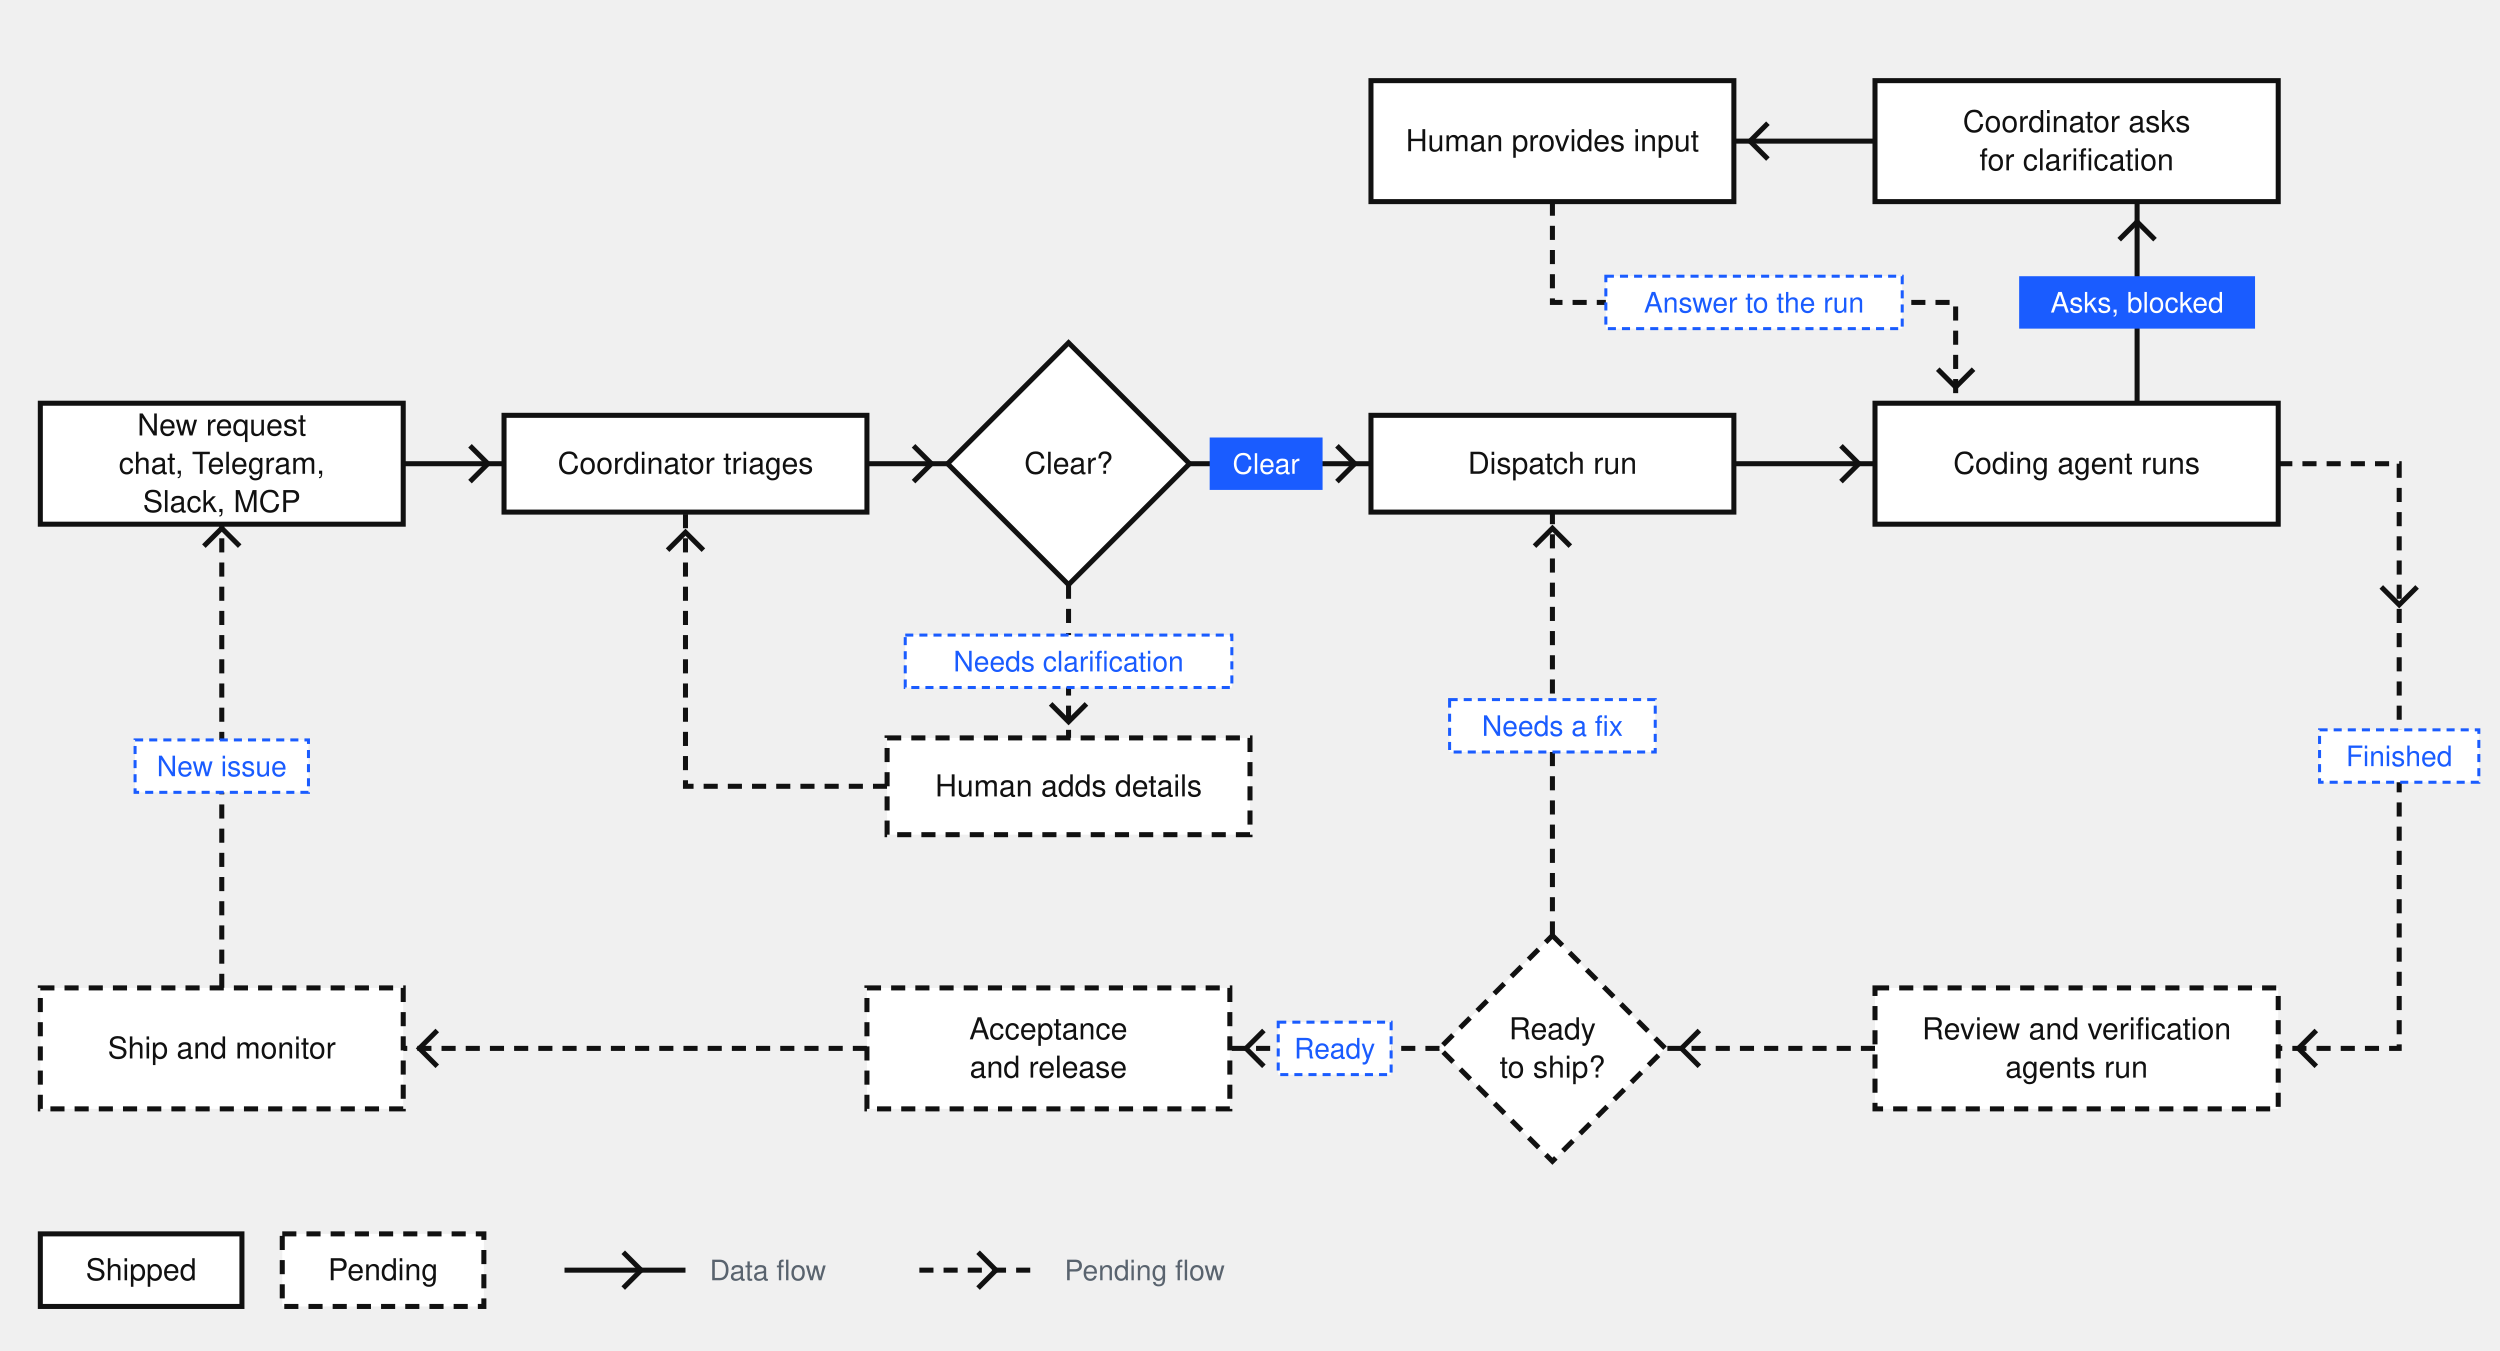
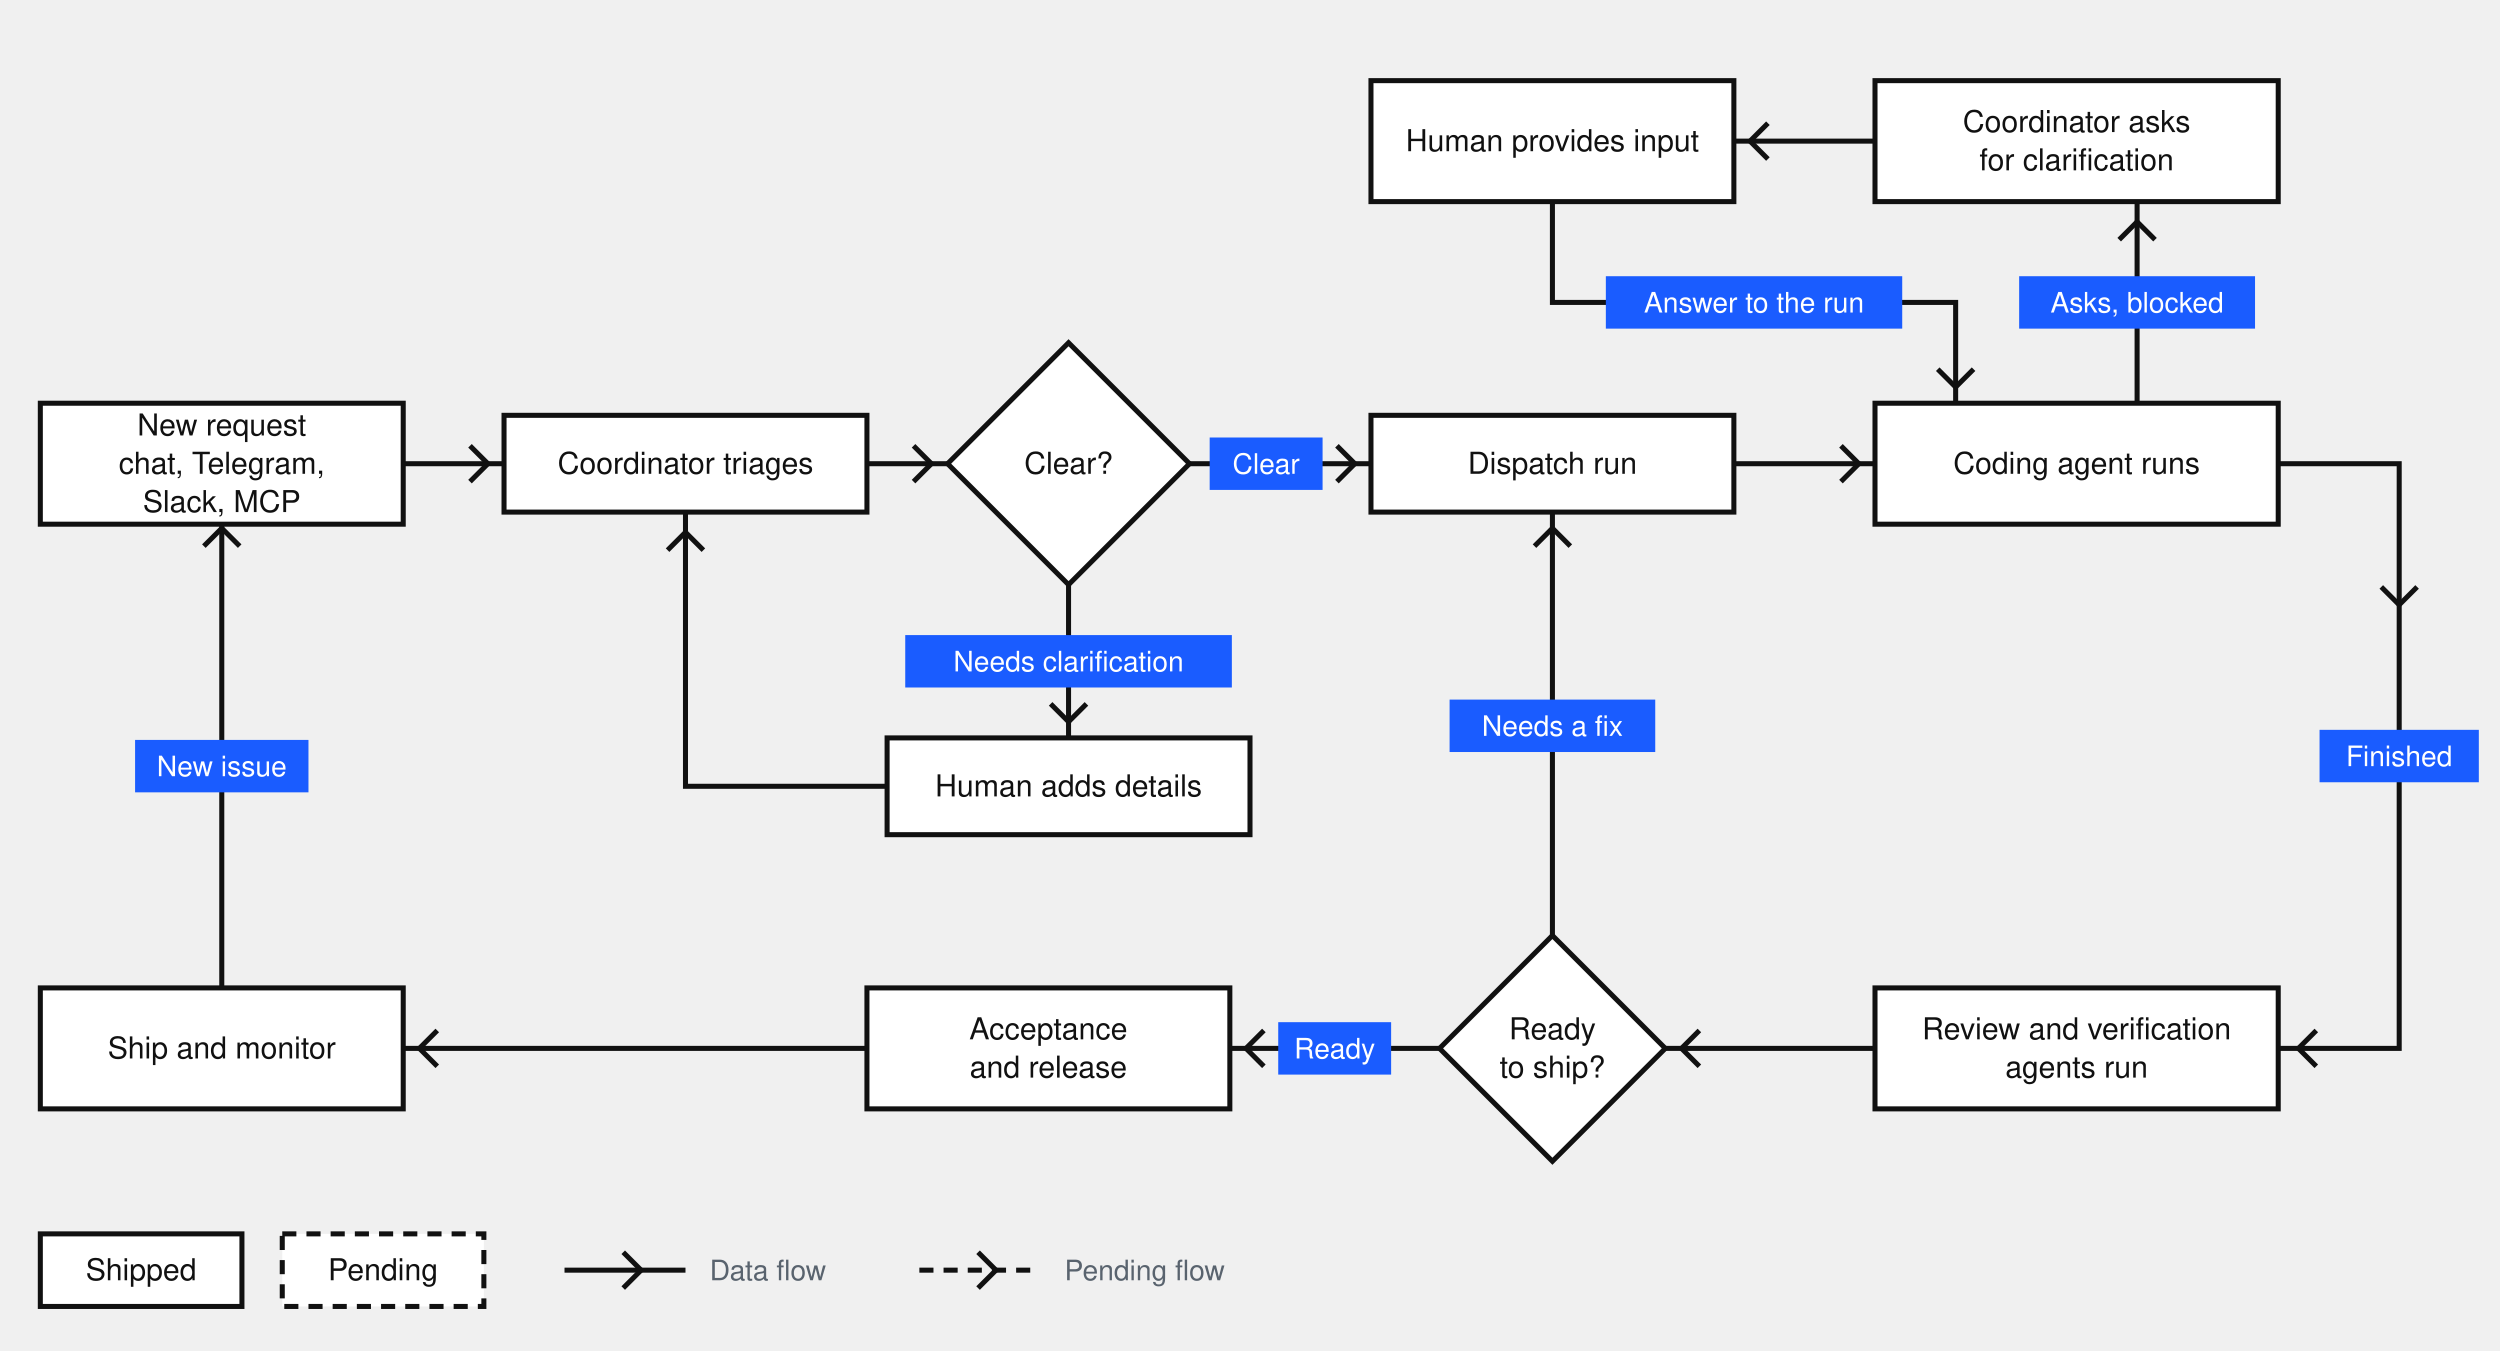
<svg xmlns="http://www.w3.org/2000/svg" width="1240" height="670" viewBox="0 0 1240 670" font-family="-apple-system, BlinkMacSystemFont, &quot;Segoe UI&quot;, Helvetica, Arial, &quot;PingFang SC&quot;, &quot;Noto Sans CJK SC&quot;, &quot;Microsoft YaHei&quot;, sans-serif" role="img" aria-label="How a task moves through Mikka">
  <path d="M200 230 L250 230" fill="none" stroke="#111111" stroke-width="2.5" />
  <path d="M234 222 L242 230 L234 238" fill="none" stroke="#111111" stroke-width="2.5" stroke-linecap="square" stroke-linejoin="miter" />
  <path d="M430 230 L470 230" fill="none" stroke="#111111" stroke-width="2.5" />
  <path d="M454 222 L462 230 L454 238" fill="none" stroke="#111111" stroke-width="2.5" stroke-linecap="square" stroke-linejoin="miter" />
  <path d="M590 230 L680 230" fill="none" stroke="#111111" stroke-width="2.5" />
  <path d="M664 222 L672 230 L664 238" fill="none" stroke="#111111" stroke-width="2.5" stroke-linecap="square" stroke-linejoin="miter" />
  <rect x="600" y="217" width="56" height="26" fill="#1a5cff" />
  <text x="628" y="235" text-anchor="middle" font-size="14" fill="#ffffff">Clear</text>
  <path d="M860 230 L930 230" fill="none" stroke="#111111" stroke-width="2.5" />
  <path d="M914 222 L922 230 L914 238" fill="none" stroke="#111111" stroke-width="2.5" stroke-linecap="square" stroke-linejoin="miter" />
-   <path d="M530 290 L530 366" fill="none" stroke="#111111" stroke-width="2.5" stroke-dasharray="7 5" />
+   <path d="M530 290 L530 366" fill="none" stroke="#111111" stroke-width="2.5" />
  <path d="M522 350 L530 358 L538 350" fill="none" stroke="#111111" stroke-width="2.5" stroke-linecap="square" stroke-linejoin="miter" />
-   <rect x="449" y="315" width="162" height="26" fill="#ffffff" stroke="#1a5cff" stroke-width="1.5" stroke-dasharray="4 3" />
-   <text x="530" y="333" text-anchor="middle" font-size="14" fill="#1a5cff">Needs clarification</text>
-   <path d="M440 390 L340 390 L340 254" fill="none" stroke="#111111" stroke-width="2.5" stroke-dasharray="7 5" />
+   <rect x="449" y="315" width="162" height="26" fill="#1a5cff" />
+   <text x="530" y="333" text-anchor="middle" font-size="14" fill="#ffffff">Needs clarification</text>
+   <path d="M440 390 L340 390 L340 254" fill="none" stroke="#111111" stroke-width="2.5" />
  <path d="M332 272 L340 264 L348 272" fill="none" stroke="#111111" stroke-width="2.5" stroke-linecap="square" stroke-linejoin="miter" />
  <path d="M1060 200 L1060 100" fill="none" stroke="#111111" stroke-width="2.5" />
  <path d="M1052 118 L1060 110 L1068 118" fill="none" stroke="#111111" stroke-width="2.5" stroke-linecap="square" stroke-linejoin="miter" />
  <rect x="1001.5" y="137" width="117" height="26" fill="#1a5cff" />
  <text x="1060" y="155" text-anchor="middle" font-size="14" fill="#ffffff">Asks, blocked</text>
  <path d="M930 70 L860 70" fill="none" stroke="#111111" stroke-width="2.5" />
  <path d="M876 62 L868 70 L876 78" fill="none" stroke="#111111" stroke-width="2.5" stroke-linecap="square" stroke-linejoin="miter" />
-   <path d="M770 100 L770 150 L970 150 L970 200" fill="none" stroke="#111111" stroke-width="2.5" stroke-dasharray="7 5" />
+   <path d="M770 100 L770 150 L970 150 L970 200" fill="none" stroke="#111111" stroke-width="2.5" />
  <path d="M962 184 L970 192 L978 184" fill="none" stroke="#111111" stroke-width="2.5" stroke-linecap="square" stroke-linejoin="miter" />
-   <rect x="796.5" y="137" width="147" height="26" fill="#ffffff" stroke="#1a5cff" stroke-width="1.5" stroke-dasharray="4 3" />
-   <text x="870" y="155" text-anchor="middle" font-size="14" fill="#1a5cff">Answer to the run</text>
-   <path d="M1130 230 L1190 230 L1190 520 L1130 520" fill="none" stroke="#111111" stroke-width="2.5" stroke-dasharray="7 5" />
+   <rect x="796.5" y="137" width="147" height="26" fill="#1a5cff" />
+   <text x="870" y="155" text-anchor="middle" font-size="14" fill="#ffffff">Answer to the run</text>
+   <path d="M1130 230 L1190 230 L1190 520 L1130 520" fill="none" stroke="#111111" stroke-width="2.5" />
  <path d="M1182 292 L1190 300 L1198 292" fill="none" stroke="#111111" stroke-width="2.5" stroke-linecap="square" stroke-linejoin="miter" />
  <path d="M1148 512 L1140 520 L1148 528" fill="none" stroke="#111111" stroke-width="2.5" stroke-linecap="square" stroke-linejoin="miter" />
-   <rect x="1150.5" y="362" width="79" height="26" fill="#ffffff" stroke="#1a5cff" stroke-width="1.5" stroke-dasharray="4 3" />
-   <text x="1190" y="380" text-anchor="middle" font-size="14" fill="#1a5cff">Finished</text>
-   <path d="M930 520 L826 520" fill="none" stroke="#111111" stroke-width="2.5" stroke-dasharray="7 5" />
+   <rect x="1150.5" y="362" width="79" height="26" fill="#1a5cff" />
+   <text x="1190" y="380" text-anchor="middle" font-size="14" fill="#ffffff">Finished</text>
+   <path d="M930 520 L826 520" fill="none" stroke="#111111" stroke-width="2.5" />
  <path d="M842 512 L834 520 L842 528" fill="none" stroke="#111111" stroke-width="2.5" stroke-linecap="square" stroke-linejoin="miter" />
-   <path d="M770 464 L770 254" fill="none" stroke="#111111" stroke-width="2.5" stroke-dasharray="7 5" />
+   <path d="M770 464 L770 254" fill="none" stroke="#111111" stroke-width="2.5" />
  <path d="M762 270 L770 262 L778 270" fill="none" stroke="#111111" stroke-width="2.5" stroke-linecap="square" stroke-linejoin="miter" />
-   <rect x="719" y="347" width="102" height="26" fill="#ffffff" stroke="#1a5cff" stroke-width="1.5" stroke-dasharray="4 3" />
-   <text x="770" y="365" text-anchor="middle" font-size="14" fill="#1a5cff">Needs a fix</text>
-   <path d="M714 520 L610 520" fill="none" stroke="#111111" stroke-width="2.5" stroke-dasharray="7 5" />
+   <rect x="719" y="347" width="102" height="26" fill="#1a5cff" />
+   <text x="770" y="365" text-anchor="middle" font-size="14" fill="#ffffff">Needs a fix</text>
+   <path d="M714 520 L610 520" fill="none" stroke="#111111" stroke-width="2.5" />
  <path d="M626 512 L618 520 L626 528" fill="none" stroke="#111111" stroke-width="2.5" stroke-linecap="square" stroke-linejoin="miter" />
-   <rect x="634" y="507" width="56" height="26" fill="#ffffff" stroke="#1a5cff" stroke-width="1.5" stroke-dasharray="4 3" />
-   <text x="662" y="525" text-anchor="middle" font-size="14" fill="#1a5cff">Ready</text>
-   <path d="M430 520 L200 520" fill="none" stroke="#111111" stroke-width="2.5" stroke-dasharray="7 5" />
+   <rect x="634" y="507" width="56" height="26" fill="#1a5cff" />
+   <text x="662" y="525" text-anchor="middle" font-size="14" fill="#ffffff">Ready</text>
+   <path d="M430 520 L200 520" fill="none" stroke="#111111" stroke-width="2.5" />
  <path d="M216 512 L208 520 L216 528" fill="none" stroke="#111111" stroke-width="2.5" stroke-linecap="square" stroke-linejoin="miter" />
-   <path d="M110 490 L110 254" fill="none" stroke="#111111" stroke-width="2.5" stroke-dasharray="7 5" />
+   <path d="M110 490 L110 254" fill="none" stroke="#111111" stroke-width="2.5" />
  <path d="M102 270 L110 262 L118 270" fill="none" stroke="#111111" stroke-width="2.5" stroke-linecap="square" stroke-linejoin="miter" />
-   <rect x="67" y="367" width="86" height="26" fill="#ffffff" stroke="#1a5cff" stroke-width="1.5" stroke-dasharray="4 3" />
-   <text x="110" y="385" text-anchor="middle" font-size="14" fill="#1a5cff">New issue</text>
+   <rect x="67" y="367" width="86" height="26" fill="#1a5cff" />
+   <text x="110" y="385" text-anchor="middle" font-size="14" fill="#ffffff">New issue</text>
  <rect x="20" y="200" width="180" height="60" fill="#ffffff" stroke="#111111" stroke-width="2.5" />
  <text x="110" y="216" text-anchor="middle" font-size="15" fill="#111111">New request</text>
  <text x="110" y="235" text-anchor="middle" font-size="15" fill="#111111">chat, Telegram,</text>
  <text x="110" y="254" text-anchor="middle" font-size="15" fill="#111111">Slack, MCP</text>
  <rect x="250" y="206" width="180" height="48" fill="#ffffff" stroke="#111111" stroke-width="2.5" />
  <text x="340" y="235" text-anchor="middle" font-size="15" fill="#111111">Coordinator triages</text>
  <rect x="680" y="206" width="180" height="48" fill="#ffffff" stroke="#111111" stroke-width="2.5" />
  <text x="770" y="235" text-anchor="middle" font-size="15" fill="#111111">Dispatch run</text>
  <rect x="930" y="200" width="200" height="60" fill="#ffffff" stroke="#111111" stroke-width="2.5" />
  <text x="1030" y="235" text-anchor="middle" font-size="15" fill="#111111">Coding agent runs</text>
  <rect x="930" y="40" width="200" height="60" fill="#ffffff" stroke="#111111" stroke-width="2.5" />
  <text x="1030" y="65.5" text-anchor="middle" font-size="15" fill="#111111">Coordinator asks</text>
  <text x="1030" y="84.5" text-anchor="middle" font-size="15" fill="#111111">for clarification</text>
  <rect x="680" y="40" width="180" height="60" fill="#ffffff" stroke="#111111" stroke-width="2.5" />
  <text x="770" y="75" text-anchor="middle" font-size="15" fill="#111111">Human provides input</text>
-   <rect x="440" y="366" width="180" height="48" fill="#ffffff" stroke="#111111" stroke-width="2.5" stroke-dasharray="7 5" />
+   <rect x="440" y="366" width="180" height="48" fill="#ffffff" stroke="#111111" stroke-width="2.5" />
  <text x="530" y="395" text-anchor="middle" font-size="15" fill="#111111">Human adds details</text>
-   <rect x="930" y="490" width="200" height="60" fill="#ffffff" stroke="#111111" stroke-width="2.5" stroke-dasharray="7 5" />
+   <rect x="930" y="490" width="200" height="60" fill="#ffffff" stroke="#111111" stroke-width="2.5" />
  <text x="1030" y="515.5" text-anchor="middle" font-size="15" fill="#111111">Review and verification</text>
  <text x="1030" y="534.5" text-anchor="middle" font-size="15" fill="#111111">agents run</text>
-   <rect x="430" y="490" width="180" height="60" fill="#ffffff" stroke="#111111" stroke-width="2.5" stroke-dasharray="7 5" />
+   <rect x="430" y="490" width="180" height="60" fill="#ffffff" stroke="#111111" stroke-width="2.5" />
  <text x="520" y="515.5" text-anchor="middle" font-size="15" fill="#111111">Acceptance</text>
  <text x="520" y="534.5" text-anchor="middle" font-size="15" fill="#111111">and release</text>
-   <rect x="20" y="490" width="180" height="60" fill="#ffffff" stroke="#111111" stroke-width="2.5" stroke-dasharray="7 5" />
+   <rect x="20" y="490" width="180" height="60" fill="#ffffff" stroke="#111111" stroke-width="2.5" />
  <text x="110" y="525" text-anchor="middle" font-size="15" fill="#111111">Ship and monitor</text>
  <polygon points="530,170 590,230 530,290 470,230" fill="#ffffff" stroke="#111111" stroke-width="2.5" stroke-linejoin="miter" />
  <text x="530" y="235" text-anchor="middle" font-size="15" fill="#111111">Clear?</text>
-   <polygon points="770,464 826,520 770,576 714,520" fill="#ffffff" stroke="#111111" stroke-width="2.5" stroke-linejoin="miter" stroke-dasharray="7 5" />
+   <polygon points="770,464 826,520 770,576 714,520" fill="#ffffff" stroke="#111111" stroke-width="2.5" stroke-linejoin="miter" />
  <text x="770" y="515.5" text-anchor="middle" font-size="15" fill="#111111">Ready</text>
  <text x="770" y="534.5" text-anchor="middle" font-size="15" fill="#111111">to ship?</text>
  <rect x="20" y="612" width="100" height="36" fill="#ffffff" stroke="#111111" stroke-width="2.5" />
  <text x="70" y="635" text-anchor="middle" font-size="15" fill="#111111">Shipped</text>
  <rect x="140" y="612" width="100" height="36" fill="#ffffff" stroke="#111111" stroke-width="2.5" stroke-dasharray="7 5" />
  <text x="190" y="635" text-anchor="middle" font-size="15" fill="#111111">Pending</text>
  <path d="M280 630 L340 630" fill="none" stroke="#111111" stroke-width="2.5" />
  <path d="M310 622 L318 630 L310 638" fill="none" stroke="#111111" stroke-width="2.5" stroke-linecap="square" stroke-linejoin="miter" />
  <text x="352" y="635" font-size="14" fill="#59636e">Data flow</text>
  <path d="M456 630 L516 630" fill="none" stroke="#111111" stroke-width="2.5" stroke-dasharray="7 5" />
  <path d="M486 622 L494 630 L486 638" fill="none" stroke="#111111" stroke-width="2.5" stroke-linecap="square" stroke-linejoin="miter" />
  <text x="528" y="635" font-size="14" fill="#59636e">Pending flow</text>
</svg>
